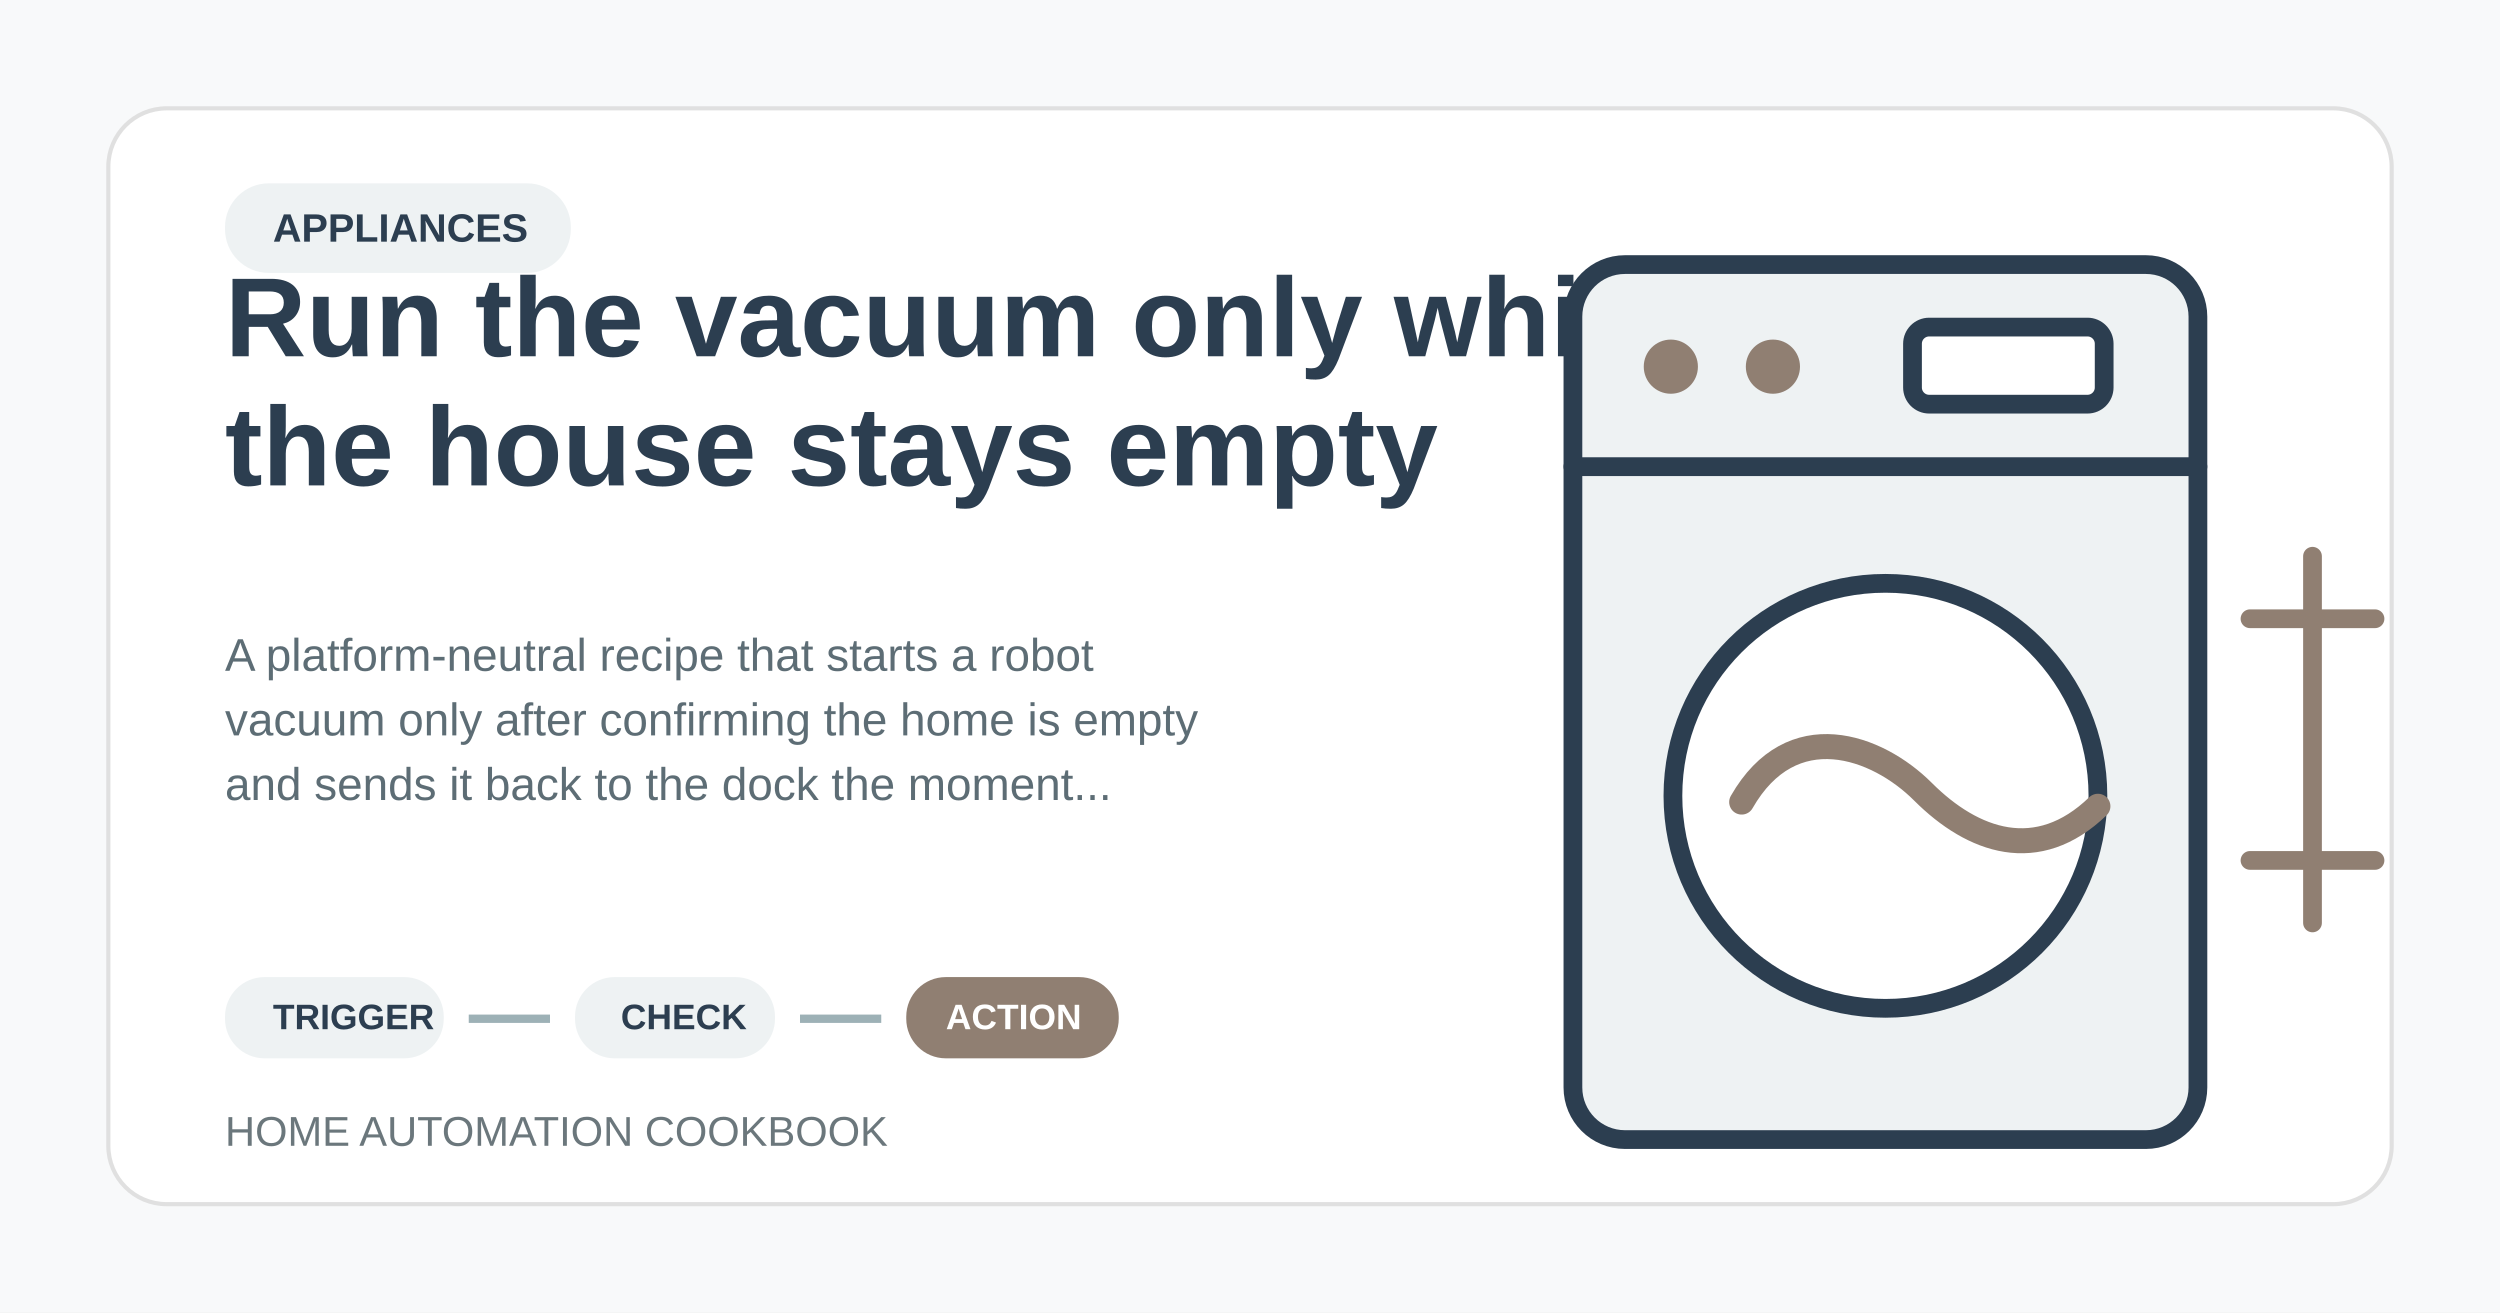
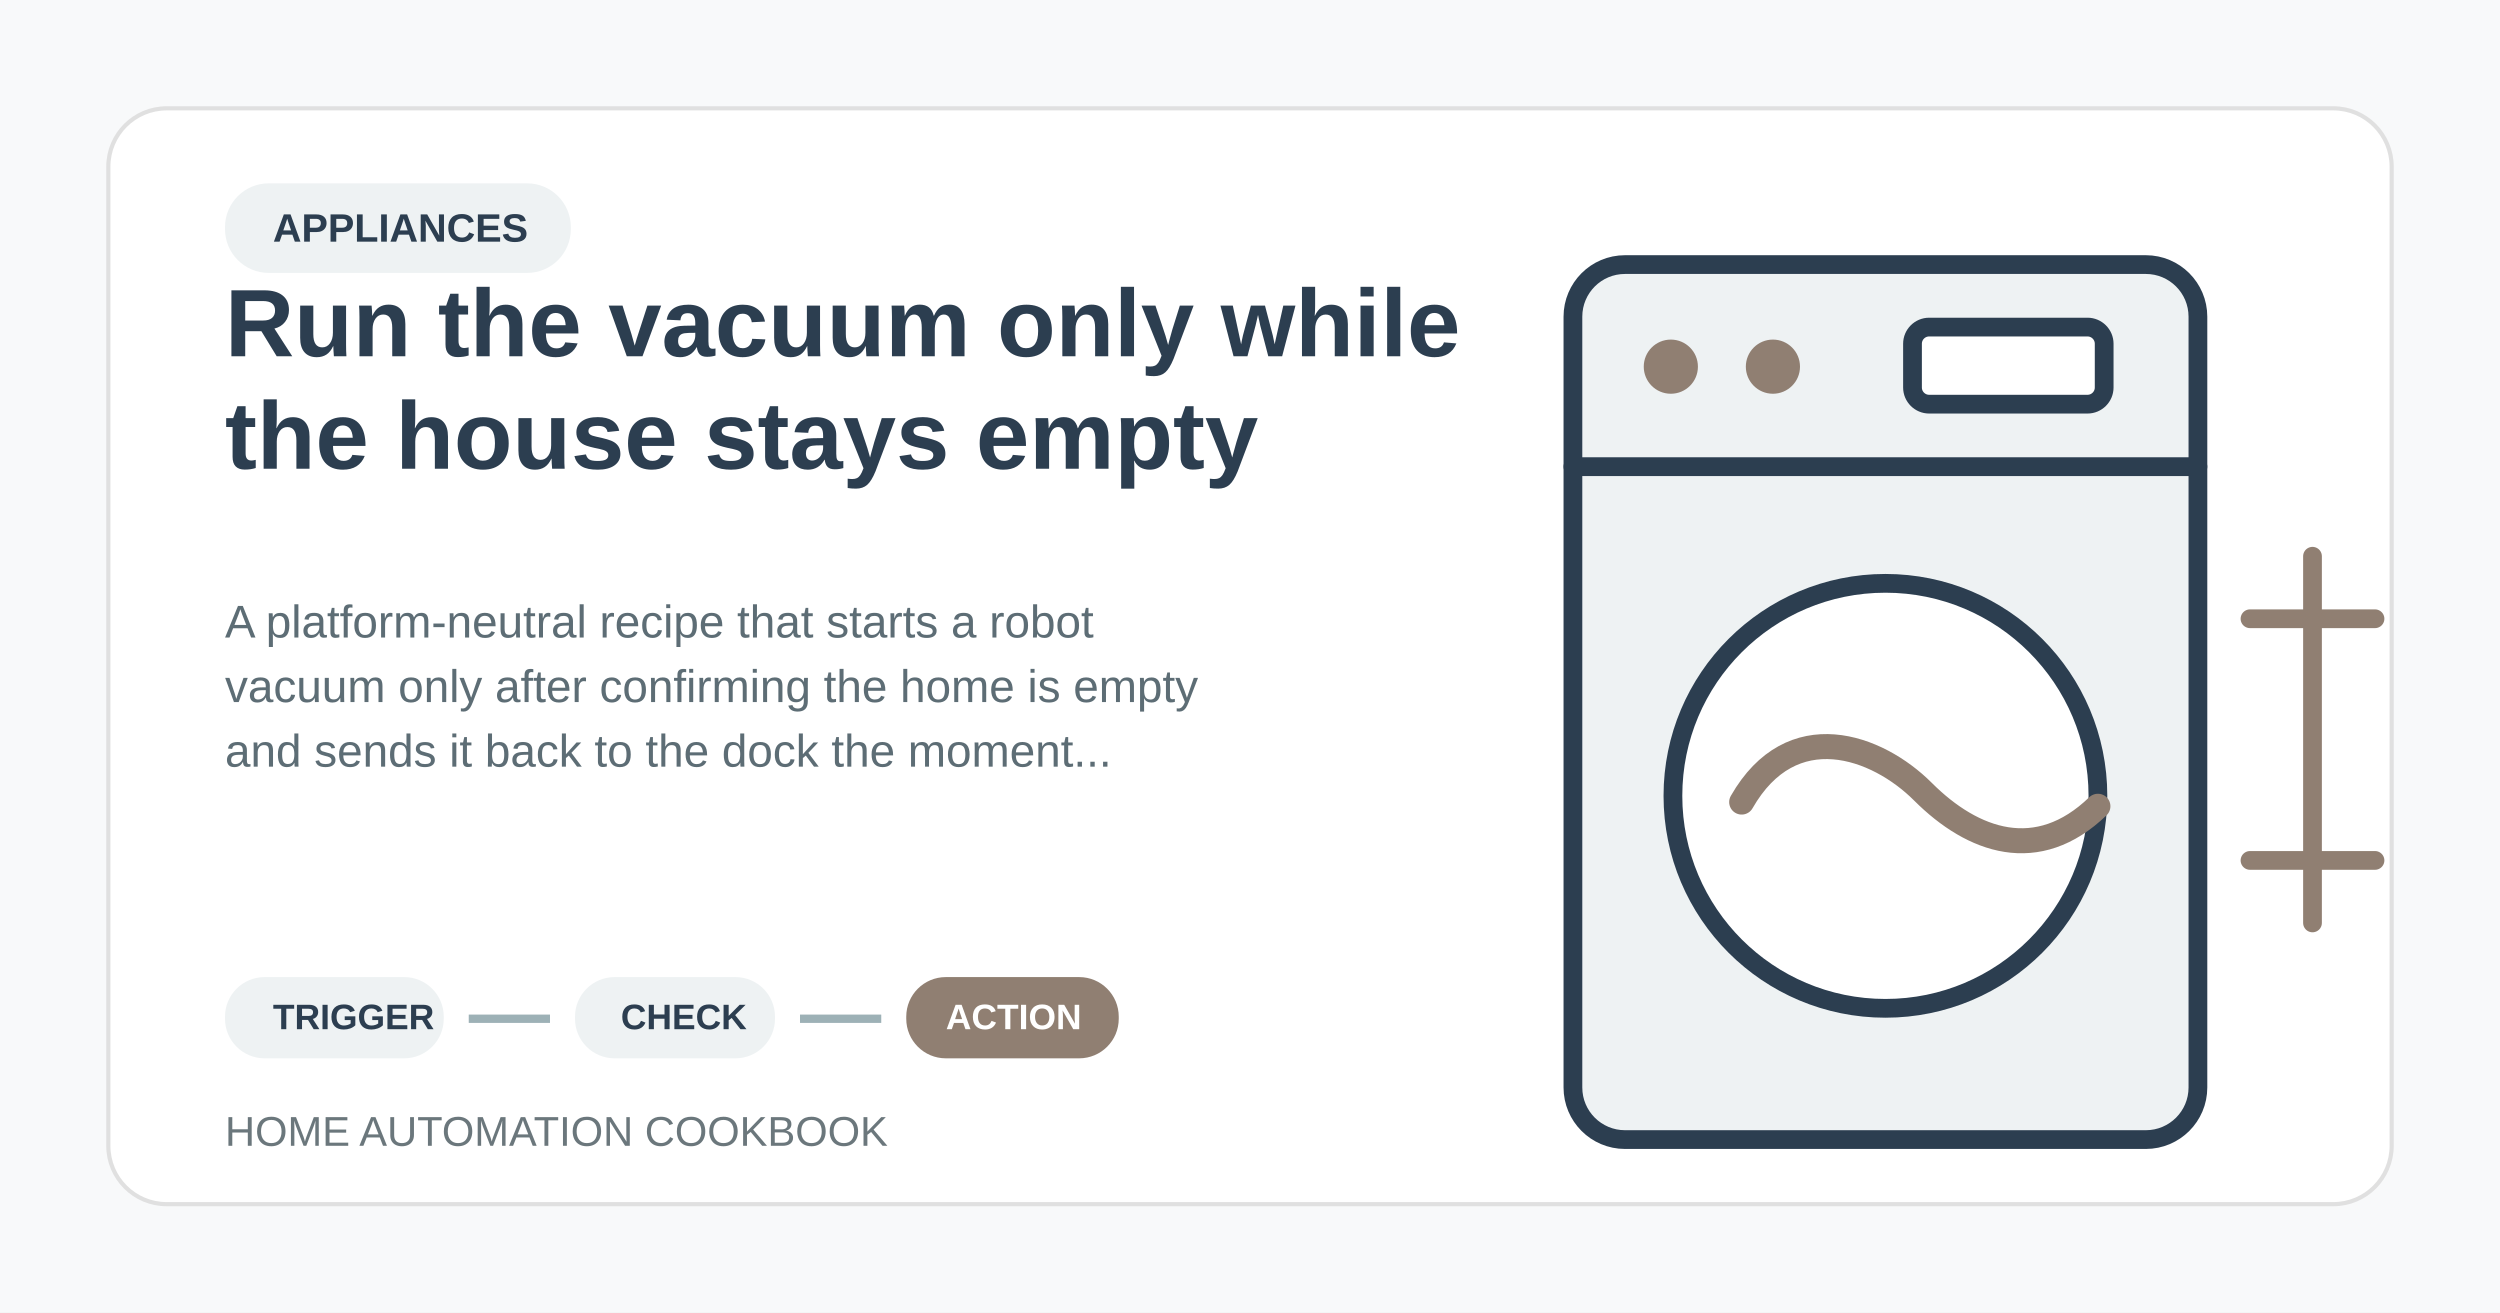
<svg xmlns="http://www.w3.org/2000/svg" width="1200" height="630" viewBox="0 0 1200 630" role="img" aria-labelledby="title desc">
  <style>
  @media (prefers-color-scheme: dark) {
    rect[fill="#f8f9fa"] { fill: #14191c; }
    rect[fill="#ffffff"], path[fill="#ffffff"] { fill: #1d2428; }
    [fill="#eef2f3"] { fill: #293238; }
    text[fill="#2c3e50"], circle[fill="#2c3e50"] { fill: #e7edef; }
    text[fill="#5d6d75"], text[fill="#6b777c"] { fill: #b7c2c6; }
    [stroke="#2c3e50"] { stroke: #d7e0e3; }
    [stroke="#9db1b6"] { stroke: #72858c; }
    [stroke="#e0e0e0"] { stroke: #3d494f; }
  }
</style>
  <rect width="1200" height="630" fill="#f8f9fa" />
  <rect x="52" y="52" width="1096" height="526" rx="28" fill="#ffffff" stroke="#e0e0e0" stroke-width="2" />
  <rect x="108" y="88" width="166" height="43" rx="21" fill="#eef2f3" />
  <text x="131" y="116" fill="#2c3e50" font-family="Segoe UI, Arial, sans-serif" font-size="19" font-weight="600">APPLIANCES</text>
-   <text x="108" y="171" fill="#2c3e50" font-family="Segoe UI, Arial, sans-serif" font-size="54" font-weight="700">Run the vacuum only while</text>
-   <text x="108" y="233" fill="#2c3e50" font-family="Segoe UI, Arial, sans-serif" font-size="54" font-weight="700">the house stays empty</text>
-   <text x="108" y="322" fill="#5d6d75" font-family="Segoe UI, Arial, sans-serif" font-size="22">A platform-neutral recipe that starts a robot</text>
-   <text x="108" y="353" fill="#5d6d75" font-family="Segoe UI, Arial, sans-serif" font-size="22">vacuum only after confirming the home is empty</text>
-   <text x="108" y="384" fill="#5d6d75" font-family="Segoe UI, Arial, sans-serif" font-size="22">and sends it back to the dock the moment...</text>
+   <text x="108" y="171" fill="#2c3e50" font-family="Segoe UI, Arial, sans-serif" font-size="46" font-weight="700">Run the vacuum only while</text>
+   <text x="108" y="225" fill="#2c3e50" font-family="Segoe UI, Arial, sans-serif" font-size="46" font-weight="700">the house stays empty</text>
+   <text x="108" y="306" fill="#5d6d75" font-family="Segoe UI, Arial, sans-serif" font-size="22">A platform-neutral recipe that starts a robot</text>
+   <text x="108" y="337" fill="#5d6d75" font-family="Segoe UI, Arial, sans-serif" font-size="22">vacuum only after confirming the home is empty</text>
+   <text x="108" y="368" fill="#5d6d75" font-family="Segoe UI, Arial, sans-serif" font-size="22">and sends it back to the dock the moment...</text>
  <g transform="translate(108 469)" font-family="Segoe UI, Arial, sans-serif" font-size="17" font-weight="600">
    <rect width="105" height="39" rx="19" fill="#eef2f3" />
    <text x="23" y="25" fill="#2c3e50">TRIGGER</text>
    <path d="M117 20h39" stroke="#9db1b6" stroke-width="4" />
    <rect x="168" width="96" height="39" rx="19" fill="#eef2f3" />
    <text x="190" y="25" fill="#2c3e50">CHECK</text>
    <path d="M276 20h39" stroke="#9db1b6" stroke-width="4" />
    <rect x="327" width="102" height="39" rx="19" fill="#907f72" />
    <text x="346" y="25" fill="#ffffff">ACTION</text>
  </g>
  <g transform="translate(700 112)" fill="none" stroke="#2c3e50" stroke-width="9" stroke-linecap="round" stroke-linejoin="round">
    <rect x="55" y="15" width="300" height="420" rx="25" fill="#eef2f3" />
    <path d="M55 112h300" />
    <circle cx="205" cy="270" r="102" fill="#ffffff" />
    <path d="M136 273c24-42 65-27 87-5 24 24 55 35 84 7" stroke="#907f72" stroke-width="12" />
    <circle cx="102" cy="64" r="13" fill="#907f72" stroke="none" />
    <circle cx="151" cy="64" r="13" fill="#907f72" stroke="none" />
    <rect x="218" y="45" width="92" height="37" rx="8" fill="#ffffff" />
    <path d="M410 155v176M380 185h60M380 301h60" stroke="#907f72" />
  </g>
  <text x="108" y="550" fill="#6b777c" font-family="Segoe UI, Arial, sans-serif" font-size="20">HOME AUTOMATION COOKBOOK</text>
</svg>
